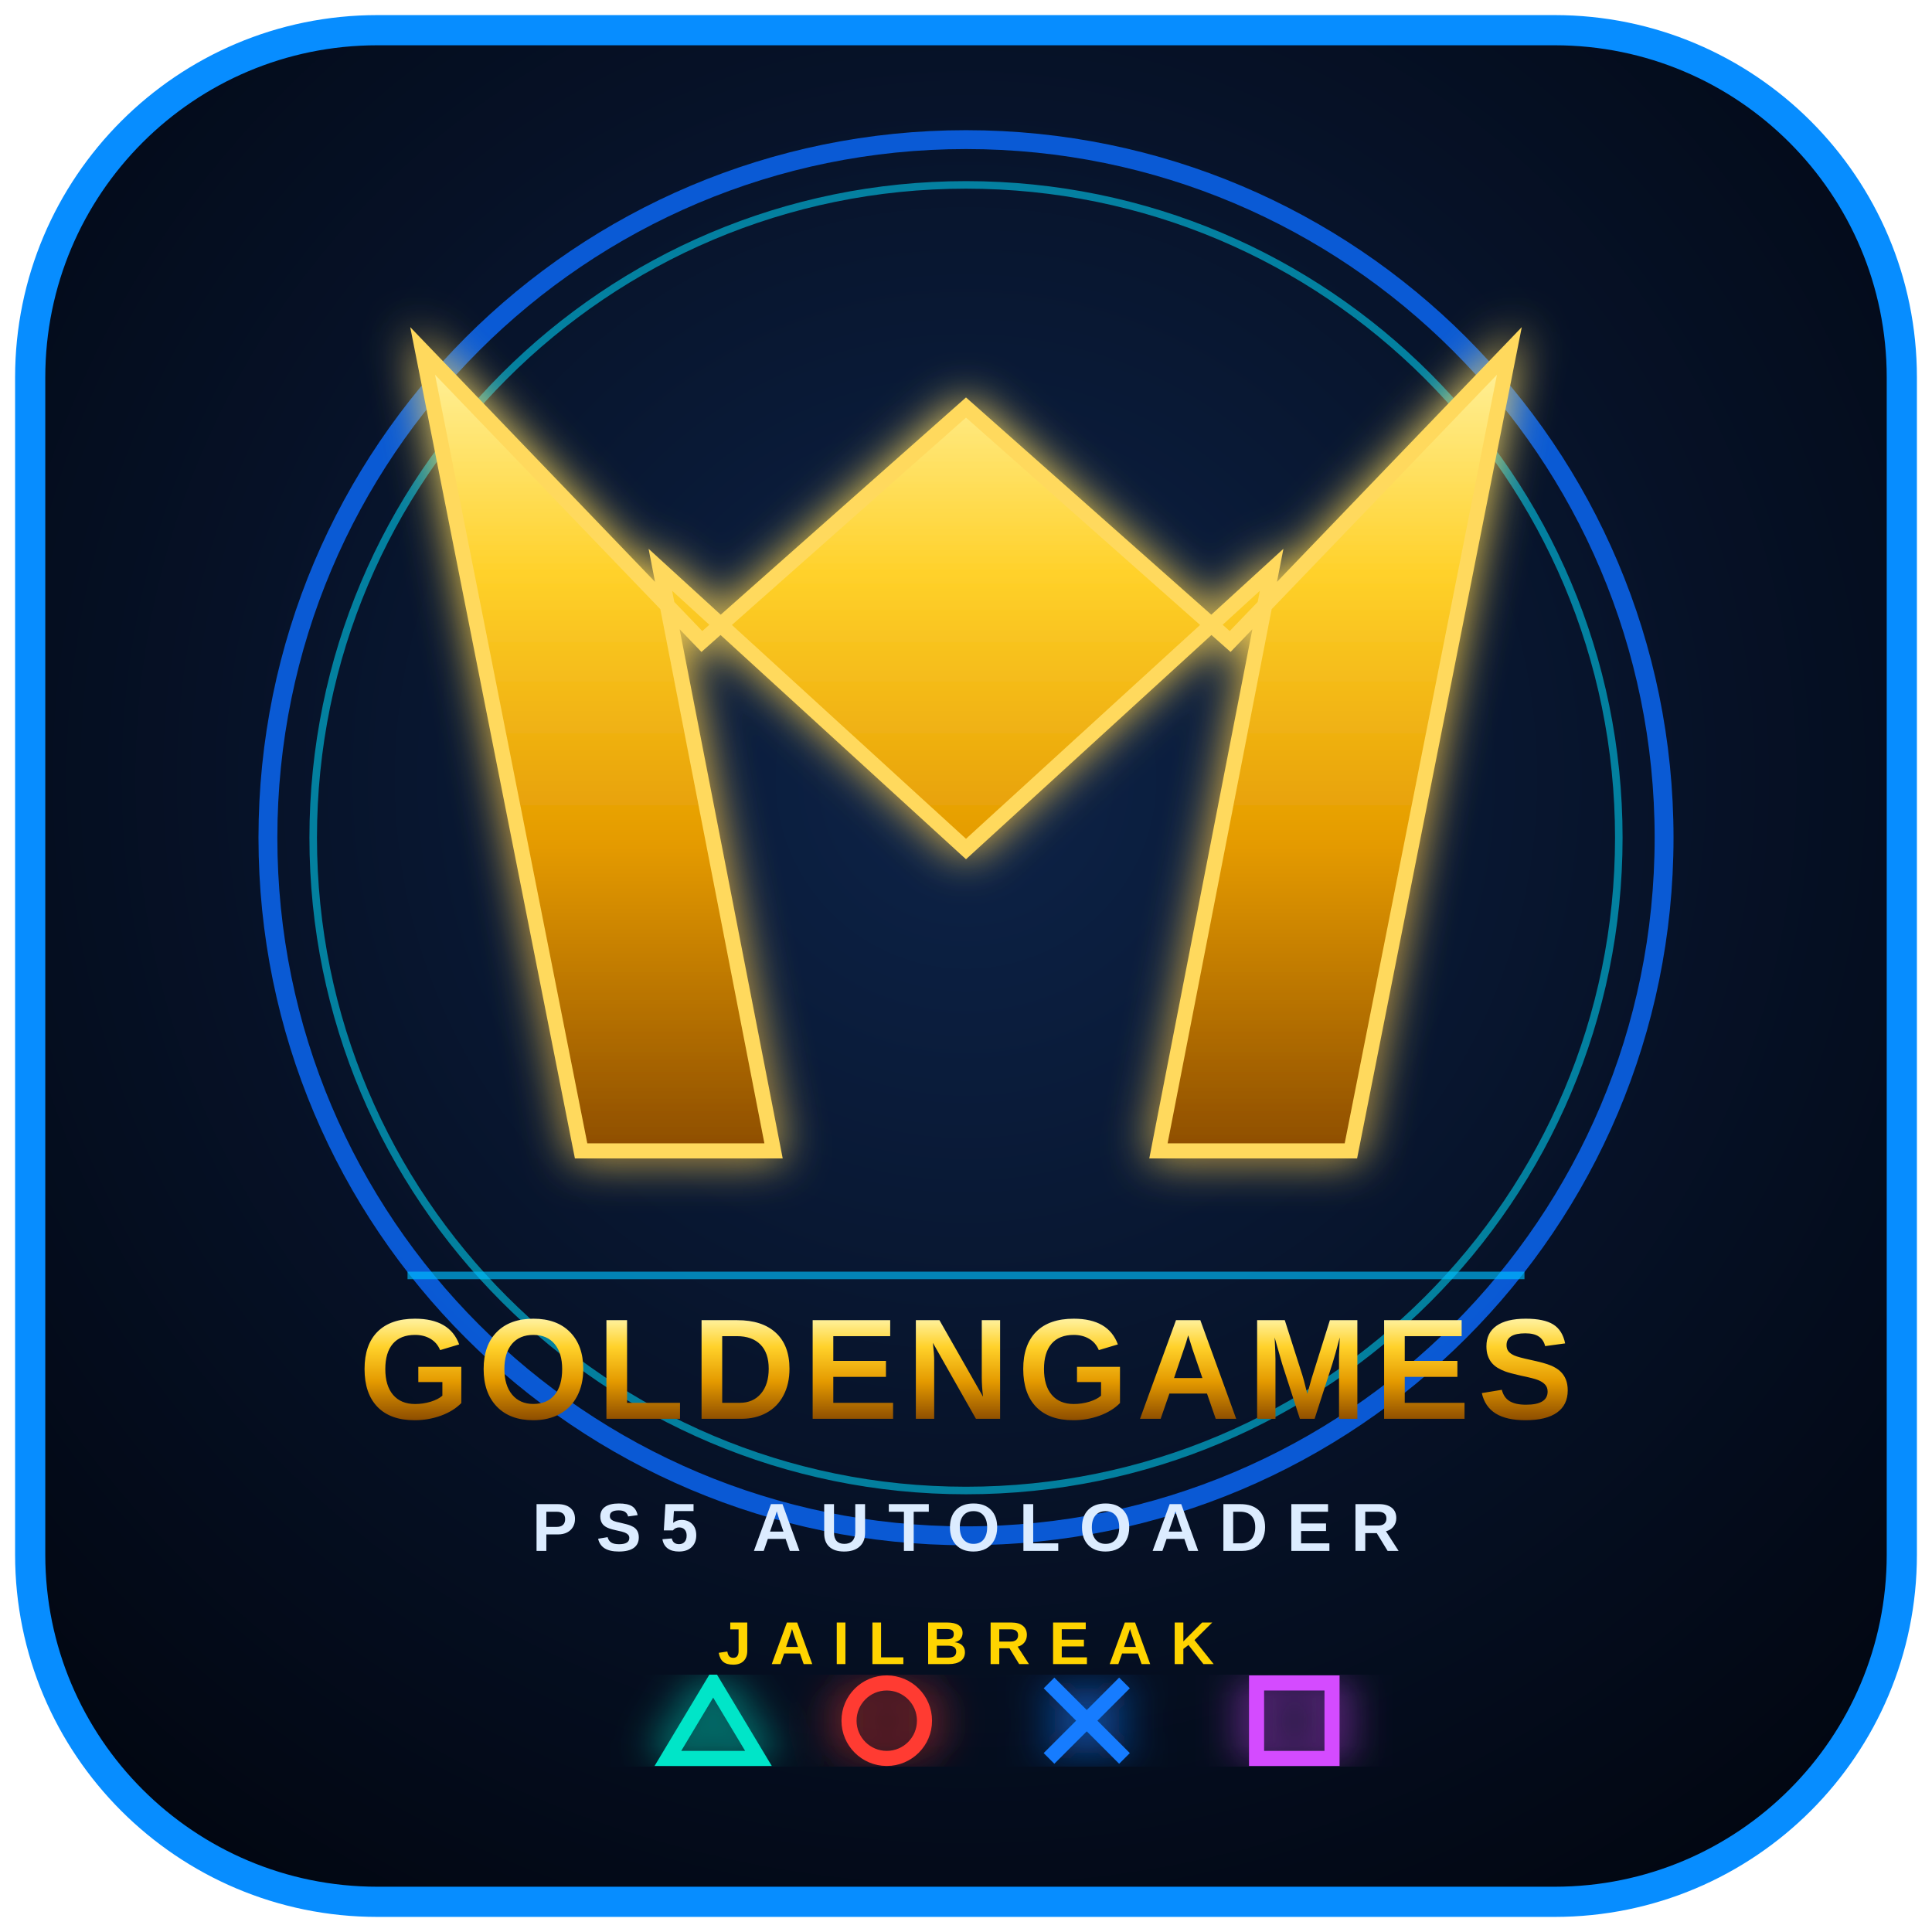
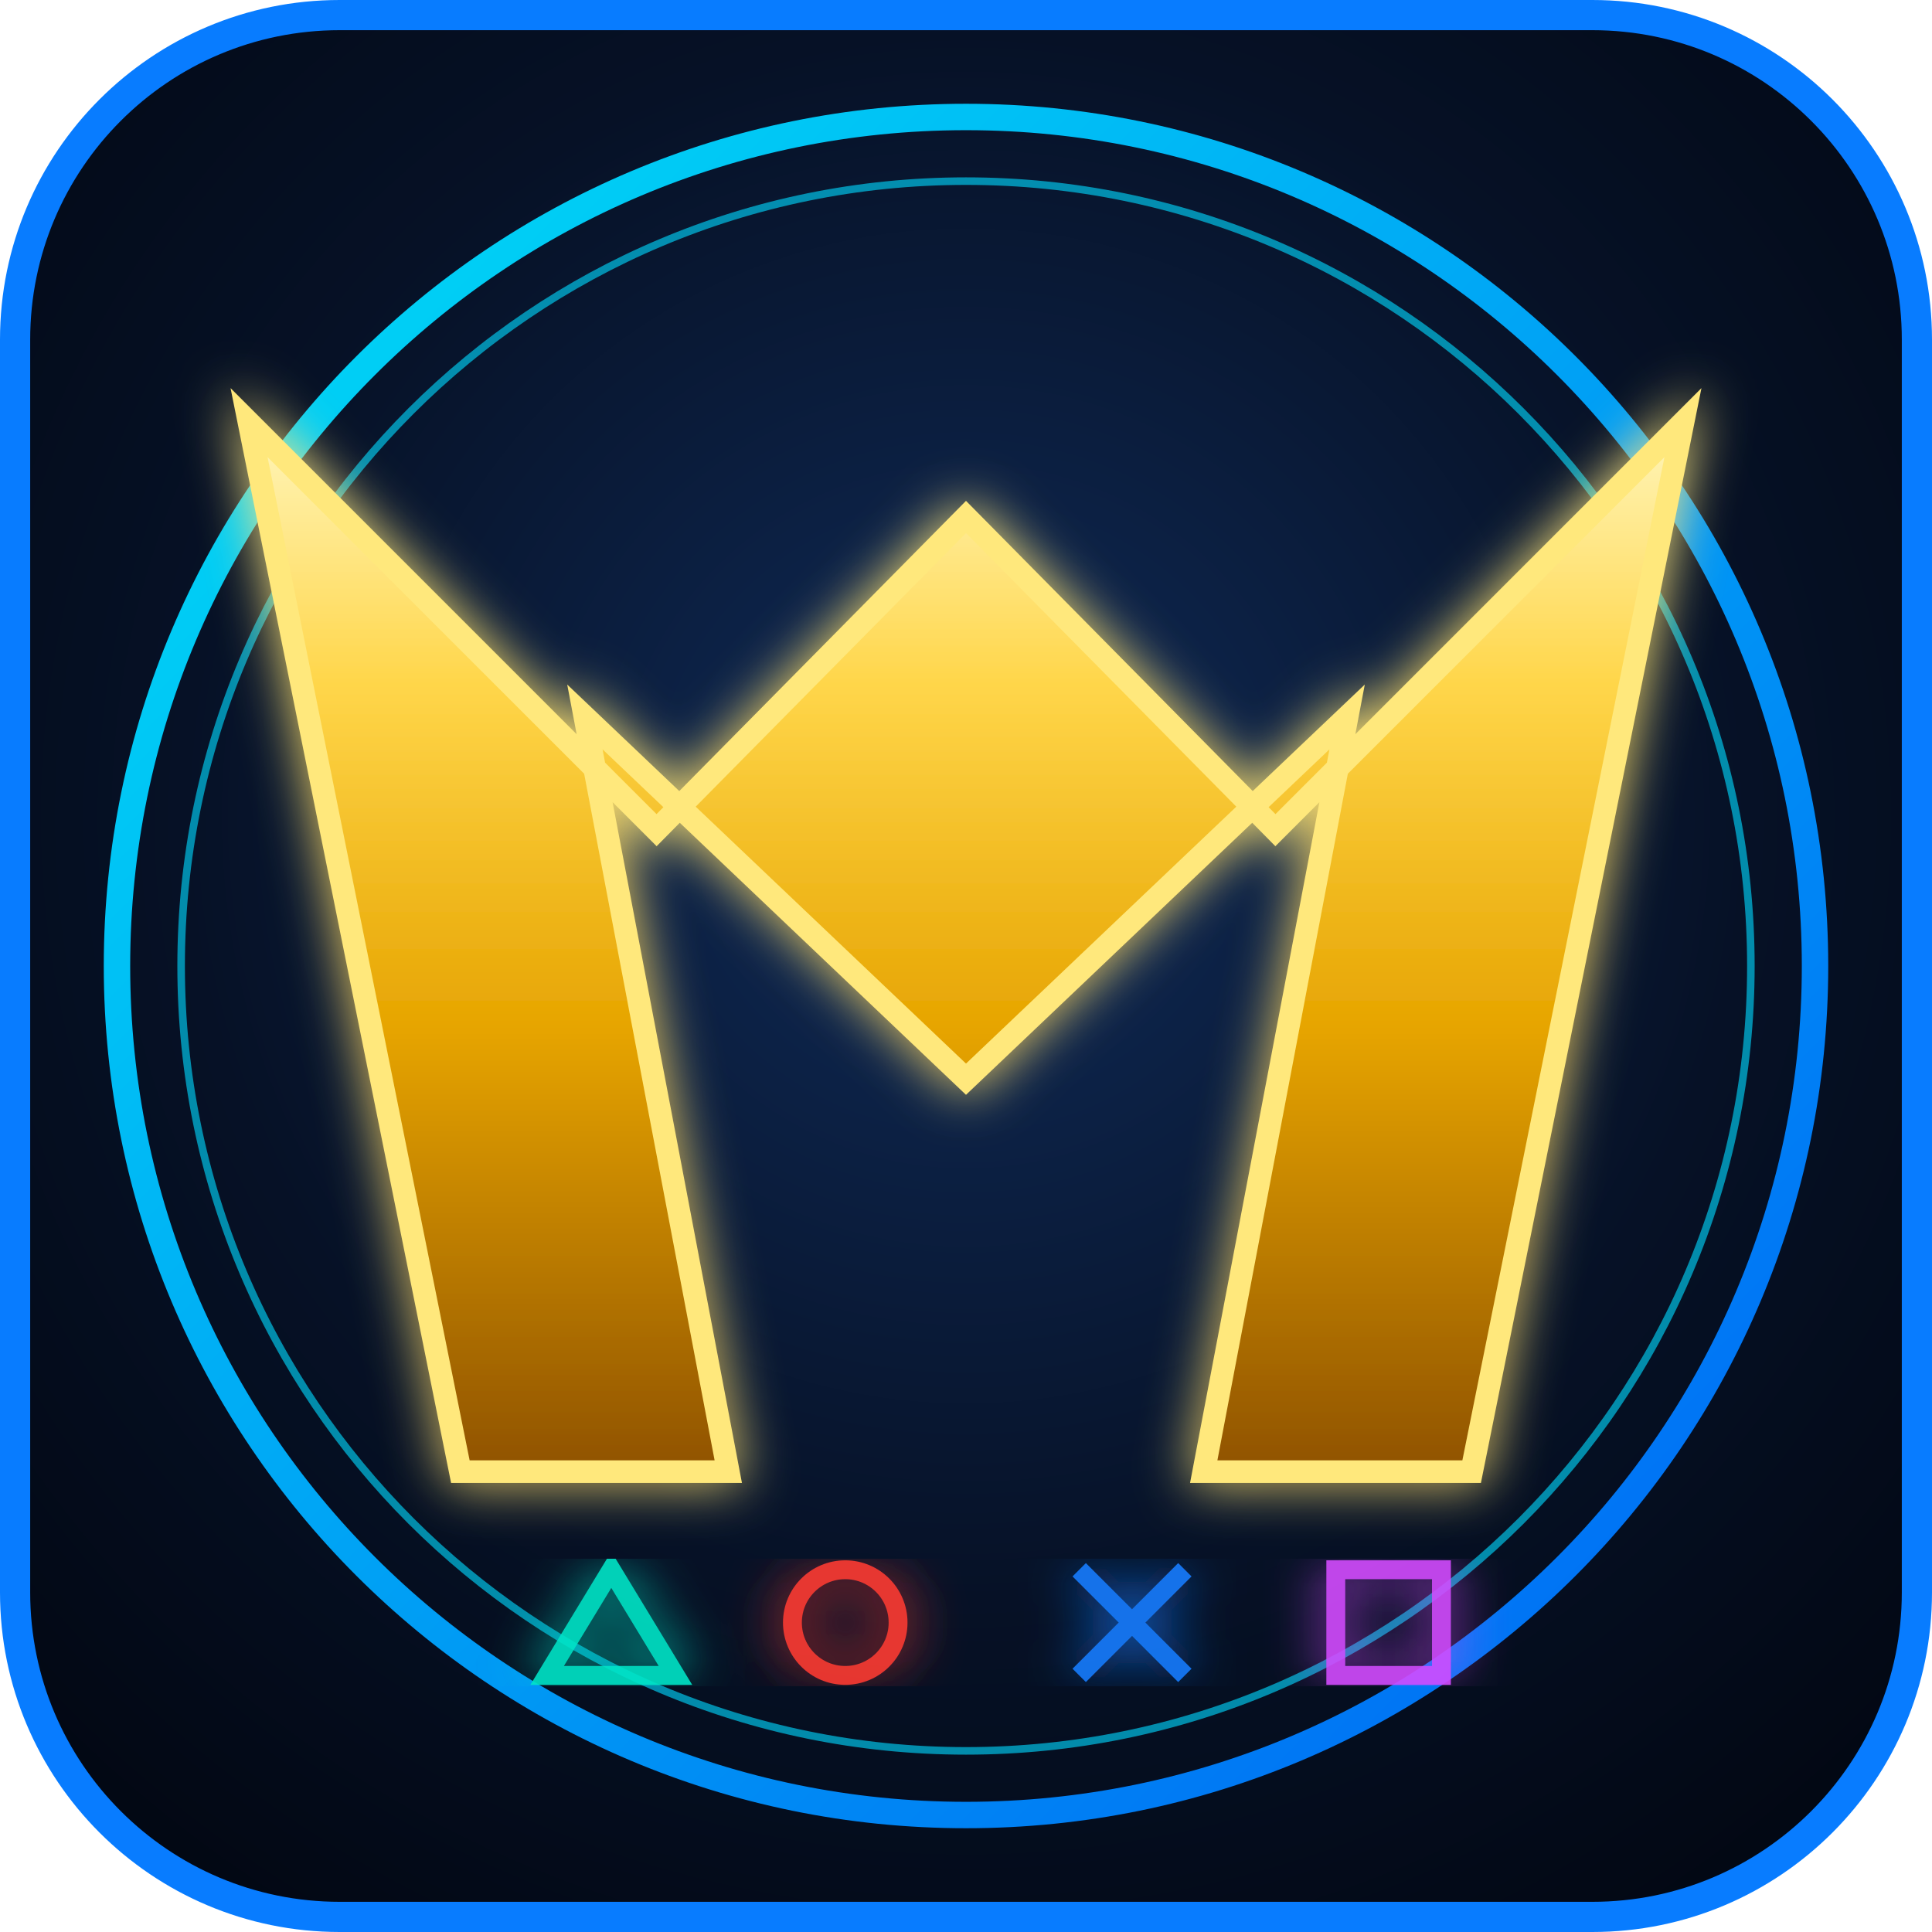
<svg xmlns="http://www.w3.org/2000/svg" viewBox="0 0 512 512">
  <defs>
-     <radialGradient id="bg" cx="50%" cy="40%" r="70%">
-       <stop offset="0" stop-color="#0d2348" />
+     <radialGradient id="bg" cx="50%" cy="42%" r="72%">
+       <stop offset="0" stop-color="#102b58" />
      <stop offset=".58" stop-color="#061126" />
      <stop offset="1" stop-color="#020712" />
    </radialGradient>
    <linearGradient id="gold" x1="0" y1="0" x2="0" y2="1">
-       <stop stop-color="#fff2a0" />
-       <stop offset=".28" stop-color="#ffd12a" />
-       <stop offset=".62" stop-color="#e49a00" />
-       <stop offset="1" stop-color="#8d4d00" />
+       <stop offset="0" stop-color="#fff6bd" />
+       <stop offset=".25" stop-color="#ffd64a" />
+       <stop offset=".58" stop-color="#e6a400" />
+       <stop offset="1" stop-color="#8f5200" />
    </linearGradient>
-     <linearGradient id="cyan" x1="0" y1="0" x2="1" y2="1">
-       <stop stop-color="#00f2ff" />
-       <stop offset="1" stop-color="#0066ff" />
+     <linearGradient id="blue" x1="0" y1="0" x2="1" y2="1">
+       <stop offset="0" stop-color="#00eaff" />
+       <stop offset="1" stop-color="#0067ff" />
    </linearGradient>
    <filter id="glow">
-       <feGaussianBlur stdDeviation="6" result="b" />
+       <feGaussianBlur stdDeviation="7" result="b" />
      <feMerge>
        <feMergeNode in="b" />
        <feMergeNode in="SourceGraphic" />
      </feMerge>
    </filter>
  </defs>
-   <rect x="8" y="8" width="496" height="496" rx="92" fill="url(#bg)" stroke="#078dff" stroke-width="8" />
-   <circle cx="256" cy="222" r="185" fill="none" stroke="#0b6cff" stroke-width="5" opacity=".8" />
-   <circle cx="256" cy="222" r="173" fill="none" stroke="#00d9ff" stroke-width="2" opacity=".55" />
-   <path d="M112 93 L186 170 L256 108 L326 170 L400 93 L358 305 L307 305 L337 151 L256 225 L175 151 L205 305 L154 305 Z" fill="url(#gold)" stroke="#ffd95d" stroke-width="4" filter="url(#glow)" />
-   <path d="M108 338h296" stroke="#00bfff" stroke-width="2" opacity=".65" />
-   <text x="256" y="376" text-anchor="middle" font-family="Arial,Helvetica,sans-serif" font-weight="900" font-size="38" letter-spacing="2" fill="url(#gold)">GOLDENGAMES</text>
-   <text x="256" y="411" text-anchor="middle" font-family="Arial,Helvetica,sans-serif" font-weight="700" font-size="18" letter-spacing="5" fill="#dcecff">PS5 AUTOLOADER</text>
-   <text x="256" y="441" text-anchor="middle" font-family="Arial,Helvetica,sans-serif" font-weight="800" font-size="16" letter-spacing="5" fill="#ffd400">JAILBREAK</text>
-   <g fill="none" stroke-width="4" filter="url(#glow)">
-     <path d="M177 466l12-20 12 20z" stroke="#00e5c8" />
-     <circle cx="235" cy="456" r="10" stroke="#ff3b30" />
-     <path d="M278 446l20 20m0-20l-20 20" stroke="#147cff" />
-     <rect x="333" y="446" width="20" height="20" stroke="#d44cff" />
+   <rect x="4" y="4" width="504" height="504" rx="86" fill="url(#bg)" stroke="#087cff" stroke-width="8" />
+   <circle cx="256" cy="256" r="225" fill="none" stroke="url(#blue)" stroke-width="7" opacity=".95" />
+   <circle cx="256" cy="256" r="208" fill="none" stroke="#00d9ff" stroke-width="2" opacity=".62" />
+   <path d="M66 112 L174 220 L256 137 L338 220 L446 112 L390 390 L319 390 L357 190 L256 286 L155 190 L193 390 L122 390 Z" fill="url(#gold)" stroke="#ffe87b" stroke-width="6" filter="url(#glow)" />
+   <g fill="none" stroke-width="5" opacity=".9" filter="url(#glow)">
+     <path d="M145 444l17-28 17 28z" stroke="#00e5c8" />
+     <circle cx="224" cy="430" r="14" stroke="#ff3b30" />
+     <path d="M286 416l28 28m0-28l-28 28" stroke="#147cff" />
+     <rect x="354" y="416" width="28" height="28" stroke="#d44cff" />
  </g>
</svg>
